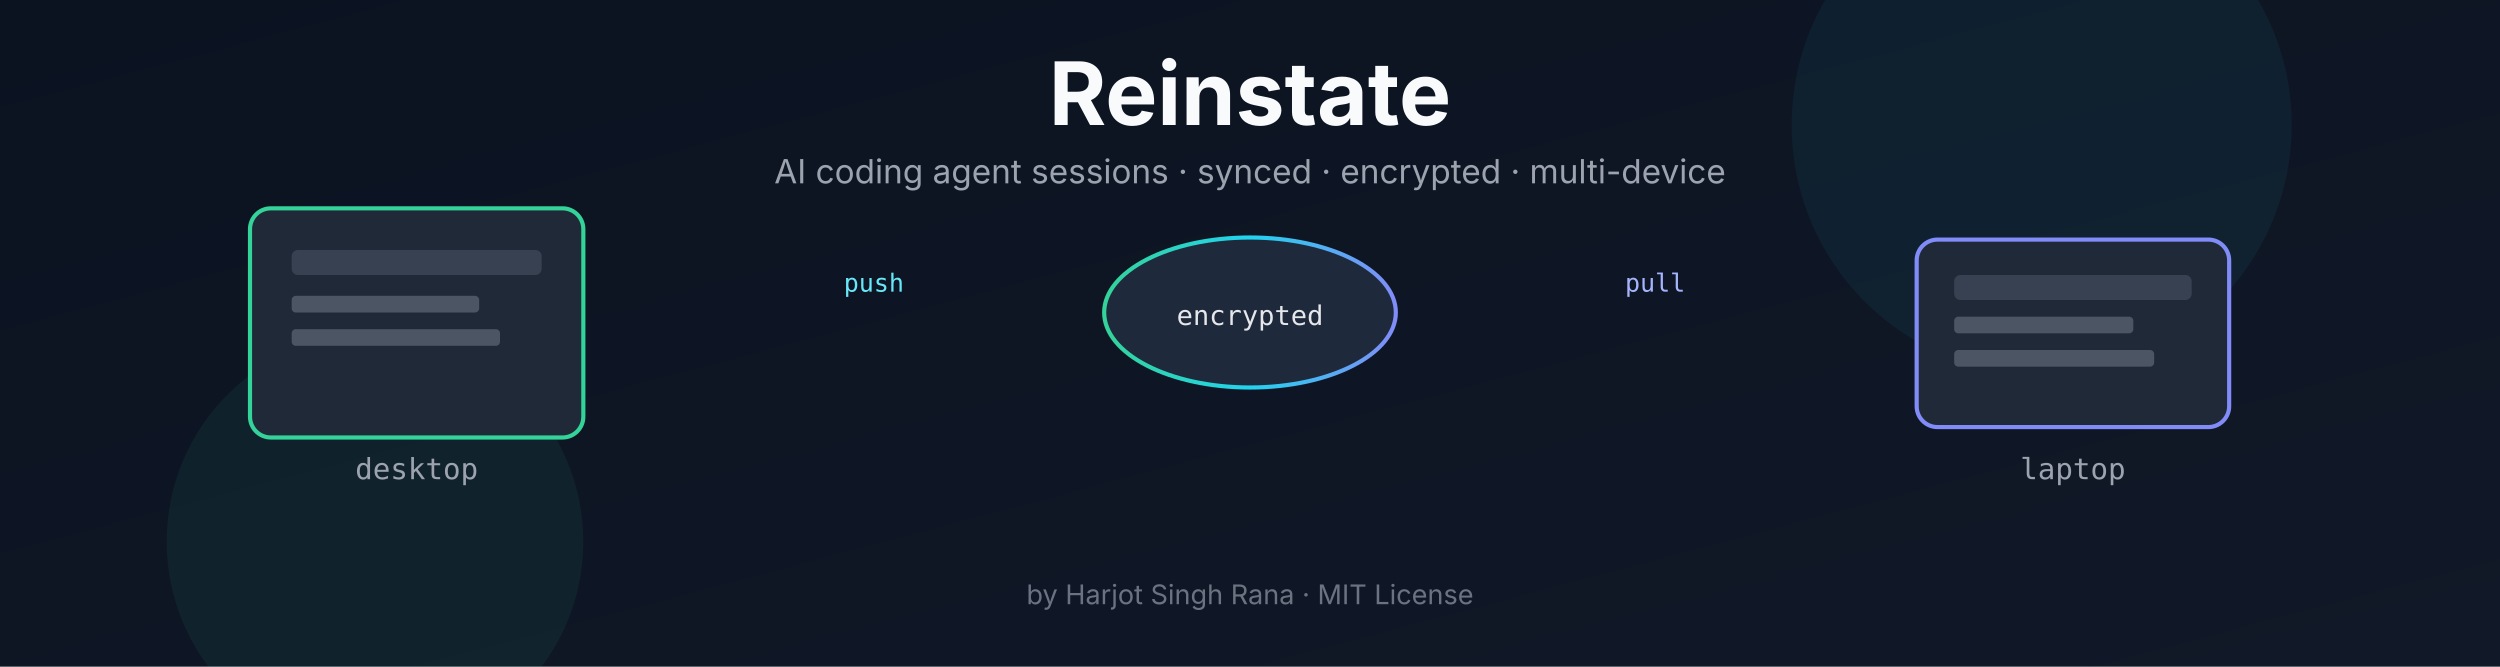
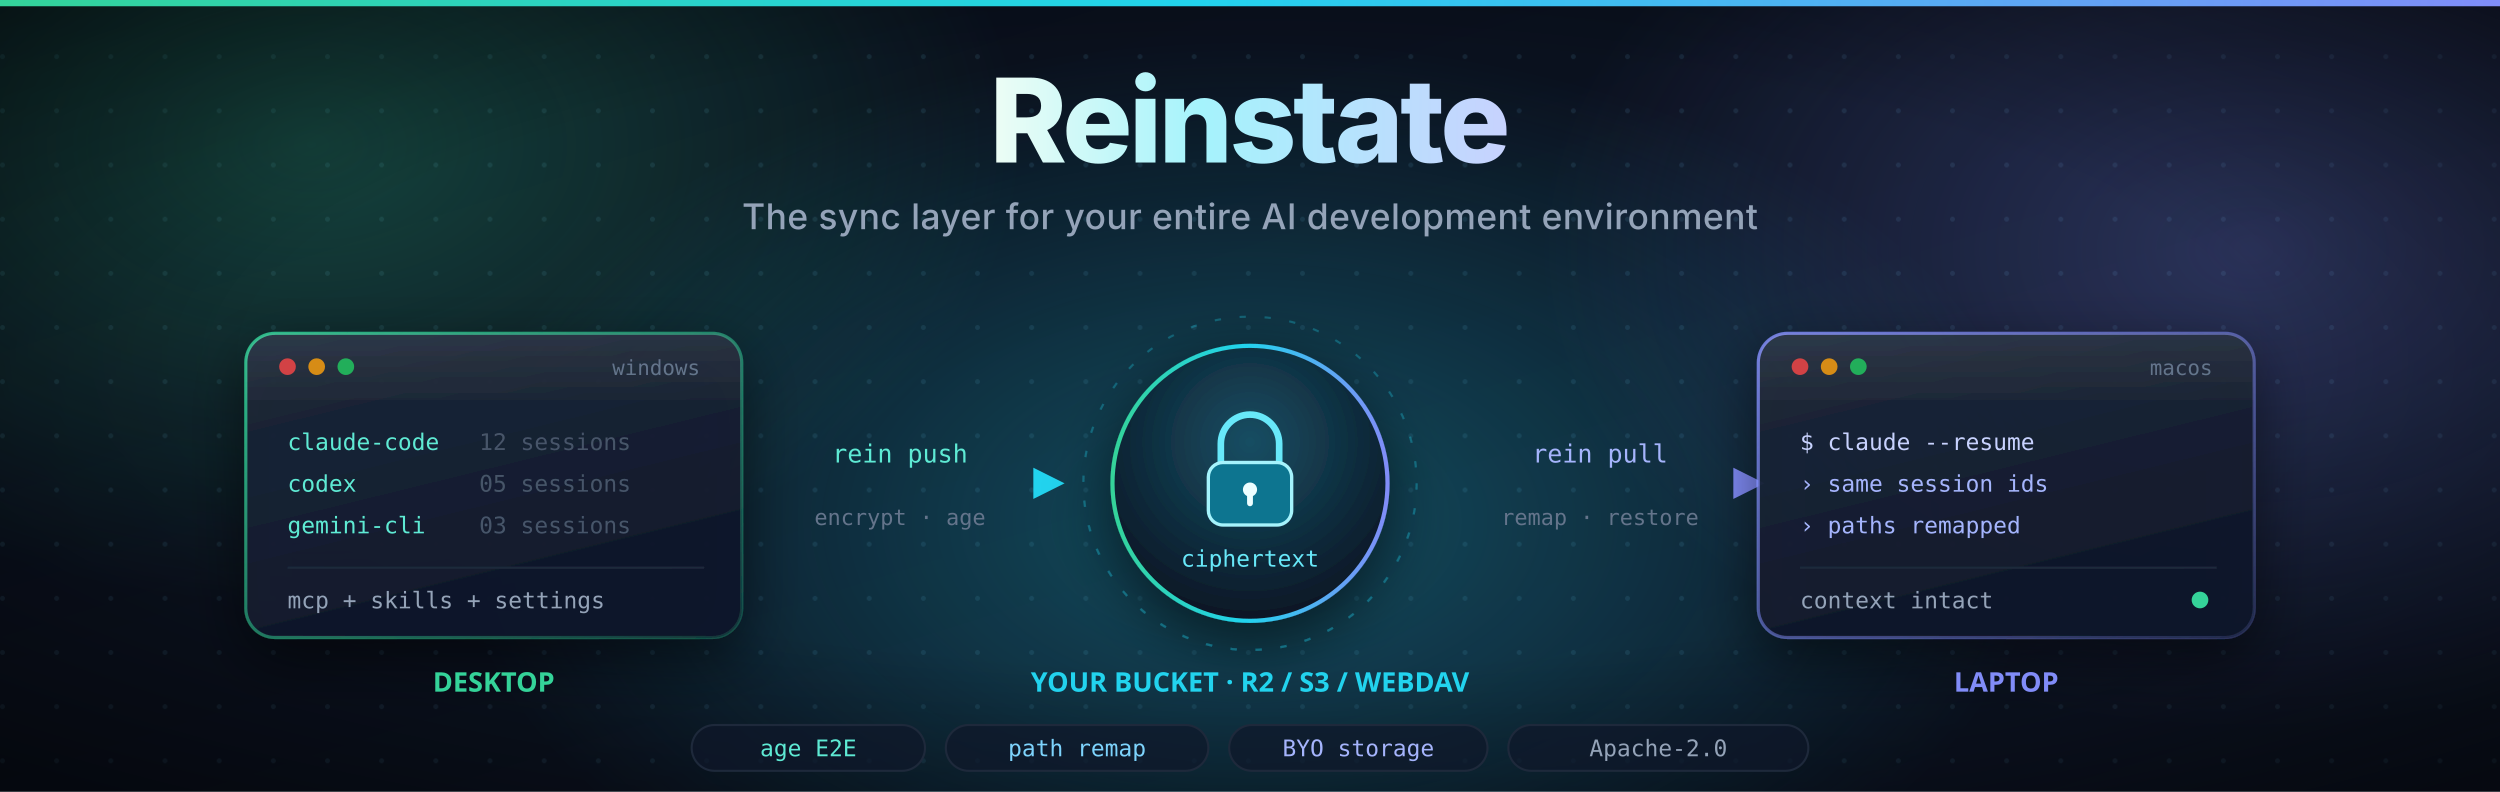
- <svg xmlns="http://www.w3.org/2000/svg" width="1200" height="320" viewBox="0 0 1200 320" role="img" aria-label="Reinstate">
+ <svg xmlns="http://www.w3.org/2000/svg" width="1200" height="380" viewBox="0 0 1200 380" role="img" aria-label="Reinstate — encrypted multi-agent session sync across devices">
  <defs>
-     <linearGradient id="bg" x1="0%" y1="0%" x2="100%" y2="100%">
-       <stop offset="0%" style="stop-color:#0b1220" />
-       <stop offset="100%" style="stop-color:#111827" />
+     <linearGradient id="bg" x1="0" y1="0" x2="1" y2="1">
+       <stop offset="0%" stop-color="#080d18" />
+       <stop offset="45%" stop-color="#0b1220" />
+       <stop offset="100%" stop-color="#0d1526" />
    </linearGradient>
-     <linearGradient id="accent" x1="0%" y1="0%" x2="100%" y2="0%">
-       <stop offset="0%" style="stop-color:#34d399" />
-       <stop offset="50%" style="stop-color:#22d3ee" />
-       <stop offset="100%" style="stop-color:#818cf8" />
+     <linearGradient id="brand" x1="0" y1="0" x2="1" y2="0">
+       <stop offset="0%" stop-color="#34d399" />
+       <stop offset="48%" stop-color="#22d3ee" />
+       <stop offset="100%" stop-color="#818cf8" />
    </linearGradient>
+     <linearGradient id="title" x1="0" y1="0" x2="1" y2="0">
+       <stop offset="0%" stop-color="#ecfdf5" />
+       <stop offset="40%" stop-color="#a5f3fc" />
+       <stop offset="100%" stop-color="#c7d2fe" />
+     </linearGradient>
+     <linearGradient id="pushLine" x1="0" y1="0" x2="1" y2="0">
+       <stop offset="0%" stop-color="#34d399" stop-opacity="0.45" />
+       <stop offset="100%" stop-color="#22d3ee" />
+     </linearGradient>
+     <linearGradient id="pullLine" x1="0" y1="0" x2="1" y2="0">
+       <stop offset="0%" stop-color="#22d3ee" />
+       <stop offset="100%" stop-color="#818cf8" />
+     </linearGradient>
+     <linearGradient id="glass" x1="0" y1="0" x2="0.4" y2="1">
+       <stop offset="0%" stop-color="#1e293b" stop-opacity="0.95" />
+       <stop offset="100%" stop-color="#0f172a" stop-opacity="0.95" />
+     </linearGradient>
+     <linearGradient id="edgeL" x1="0" y1="0" x2="1" y2="1">
+       <stop offset="0%" stop-color="#34d399" stop-opacity="0.85" />
+       <stop offset="100%" stop-color="#34d399" stop-opacity="0.15" />
+     </linearGradient>
+     <linearGradient id="edgeR" x1="0" y1="0" x2="1" y2="1">
+       <stop offset="0%" stop-color="#818cf8" stop-opacity="0.85" />
+       <stop offset="100%" stop-color="#818cf8" stop-opacity="0.15" />
+     </linearGradient>
+     <linearGradient id="chrome" x1="0" y1="0" x2="0" y2="1">
+       <stop offset="0%" stop-color="#ffffff" stop-opacity="0.07" />
+       <stop offset="100%" stop-color="#ffffff" stop-opacity="0.02" />
+     </linearGradient>
+     <radialGradient id="vaultFill" cx="50%" cy="35%" r="70%">
+       <stop offset="0%" stop-color="#164e63" />
+       <stop offset="100%" stop-color="#0b1220" />
+     </radialGradient>
+     <radialGradient id="glowC" cx="50%" cy="50%" r="50%">
+       <stop offset="0%" stop-color="#22d3ee" stop-opacity="0.30" />
+       <stop offset="100%" stop-color="#22d3ee" stop-opacity="0" />
+     </radialGradient>
+     <radialGradient id="glowE" cx="50%" cy="50%" r="50%">
+       <stop offset="0%" stop-color="#34d399" stop-opacity="0.26" />
+       <stop offset="100%" stop-color="#34d399" stop-opacity="0" />
+     </radialGradient>
+     <radialGradient id="glowI" cx="50%" cy="50%" r="50%">
+       <stop offset="0%" stop-color="#818cf8" stop-opacity="0.26" />
+       <stop offset="100%" stop-color="#818cf8" stop-opacity="0" />
+     </radialGradient>
+     <pattern id="dots" width="26" height="26" patternUnits="userSpaceOnUse">
+       <circle cx="1.2" cy="1.2" r="1.2" fill="#7dd3fc" opacity="0.10" />
+     </pattern>
+     <radialGradient id="vig" cx="50%" cy="45%" r="72%">
+       <stop offset="55%" stop-color="#000000" stop-opacity="0" />
+       <stop offset="100%" stop-color="#000000" stop-opacity="0.55" />
+     </radialGradient>
+     <marker id="arrowC" viewBox="0 0 10 10" refX="8" refY="5" markerWidth="6" markerHeight="6" orient="auto-start-reverse">
+       <path d="M0 0 L10 5 L0 10 z" fill="#22d3ee" />
+     </marker>
+     <marker id="arrowI" viewBox="0 0 10 10" refX="8" refY="5" markerWidth="6" markerHeight="6" orient="auto-start-reverse">
+       <path d="M0 0 L10 5 L0 10 z" fill="#818cf8" />
+     </marker>
+     <filter id="soft" x="-40%" y="-40%" width="180%" height="180%">
+       <feDropShadow dx="0" dy="10" stdDeviation="14" flood-color="#000000" flood-opacity="0.55" />
+     </filter>
  </defs>
-   <rect width="1200" height="320" fill="url(#bg)" />
-   <circle cx="980" cy="60" r="120" fill="#22d3ee" opacity="0.06" />
-   <circle cx="180" cy="260" r="100" fill="#34d399" opacity="0.07" />
-   <rect x="120" y="100" width="160" height="110" rx="10" fill="#1f2937" stroke="#34d399" stroke-width="2" />
-   <rect x="140" y="120" width="120" height="12" rx="3" fill="#374151" />
-   <rect x="140" y="142" width="90" height="8" rx="2" fill="#4b5563" />
-   <rect x="140" y="158" width="100" height="8" rx="2" fill="#4b5563" />
-   <text x="200" y="230" fill="#9ca3af" font-family="ui-monospace, SFMono-Regular, Menlo, monospace" font-size="14" text-anchor="middle">desktop</text>
-   <ellipse cx="600" cy="150" rx="70" ry="36" fill="#1e293b" stroke="url(#accent)" stroke-width="2" />
-   <text x="600" y="156" fill="#e5e7eb" font-family="ui-monospace, SFMono-Regular, Menlo, monospace" font-size="13" text-anchor="middle">encrypted</text>
-   <rect x="920" y="115" width="150" height="90" rx="10" fill="#1f2937" stroke="#818cf8" stroke-width="2" />
-   <rect x="938" y="132" width="114" height="12" rx="3" fill="#374151" />
-   <rect x="938" y="152" width="86" height="8" rx="2" fill="#4b5563" />
-   <rect x="938" y="168" width="96" height="8" rx="2" fill="#4b5563" />
-   <text x="995" y="230" fill="#9ca3af" font-family="ui-monospace, SFMono-Regular, Menlo, monospace" font-size="14" text-anchor="middle">laptop</text>
-   <path d="M300 150 H510" stroke="url(#accent)" stroke-width="3" fill="none" marker-end="url(#arrow)" />
-   <path d="M690 150 H900" stroke="url(#accent)" stroke-width="3" fill="none" />
-   <text x="405" y="140" fill="#67e8f9" font-family="ui-monospace, SFMono-Regular, Menlo, monospace" font-size="12">push</text>
-   <text x="780" y="140" fill="#a5b4fc" font-family="ui-monospace, SFMono-Regular, Menlo, monospace" font-size="12">pull</text>
-   <text x="600" y="60" fill="#f9fafb" font-family="ui-sans-serif, system-ui, -apple-system, Segoe UI, sans-serif" font-size="42" font-weight="700" text-anchor="middle">Reinstate</text>
-   <text x="600" y="88" fill="#9ca3af" font-family="ui-sans-serif, system-ui, -apple-system, Segoe UI, sans-serif" font-size="16" text-anchor="middle">AI coding agent sessions · synced · encrypted · multi-device</text>
-   <text x="600" y="290" fill="#6b7280" font-family="ui-sans-serif, system-ui, -apple-system, Segoe UI, sans-serif" font-size="13" text-anchor="middle">by Harjot Singh Rana · MIT License</text>
+   <rect width="1200" height="380" fill="url(#bg)" />
+   <rect width="1200" height="380" fill="url(#dots)" />
+   <ellipse cx="150" cy="70" rx="340" ry="220" fill="url(#glowE)" />
+   <ellipse cx="600" cy="250" rx="380" ry="230" fill="url(#glowC)" />
+   <ellipse cx="1080" cy="120" rx="340" ry="230" fill="url(#glowI)" />
+   <rect width="1200" height="380" fill="url(#vig)" />
+   <rect x="0" y="0" width="1200" height="3" fill="url(#brand)" />
+   <g font-family="ui-sans-serif, -apple-system, BlinkMacSystemFont, Segoe UI, Inter, Helvetica, Arial, sans-serif">
+     <text x="600" y="78" text-anchor="middle" font-size="56" font-weight="800" letter-spacing="-1.6" fill="url(#title)">Reinstate</text>
+     <text x="600" y="110" text-anchor="middle" font-size="17" font-weight="500" letter-spacing="0.2" fill="#94a3b8">The sync layer for your entire AI development environment</text>
+   </g>
+   <g stroke-linecap="round">
+     <path d="M356 232 H508" stroke="url(#pushLine)" stroke-width="2.5" stroke-dasharray="7 7" fill="none" marker-end="url(#arrowC)" />
+     <path d="M692 232 H844" stroke="url(#pullLine)" stroke-width="2.5" stroke-dasharray="7 7" fill="none" marker-end="url(#arrowI)" />
+   </g>
+   <g font-family="ui-monospace, SFMono-Regular, Menlo, Consolas, monospace" font-size="12" text-anchor="middle">
+     <text x="432" y="222" fill="#5eead4">rein push</text>
+     <text x="432" y="252" fill="#64748b" font-size="10.5">encrypt · age</text>
+     <text x="768" y="222" fill="#a5b4fc">rein pull</text>
+     <text x="768" y="252" fill="#64748b" font-size="10.5">remap · restore</text>
+   </g>
+   <g filter="url(#soft)">
+     <rect x="118" y="160" width="238" height="146" rx="14" fill="url(#glass)" stroke="url(#edgeL)" stroke-width="1.5" />
+     <path d="M118 174a14 14 0 0 1 14-14h210a14 14 0 0 1 14 14v18H118z" fill="url(#chrome)" />
+     <circle cx="138" cy="176" r="4" fill="#ef4444" opacity="0.85" />
+     <circle cx="152" cy="176" r="4" fill="#f59e0b" opacity="0.85" />
+     <circle cx="166" cy="176" r="4" fill="#22c55e" opacity="0.85" />
+     <text x="336" y="180" text-anchor="end" font-family="ui-monospace, SFMono-Regular, Menlo, monospace" font-size="10" fill="#64748b">windows</text>
+     <g font-family="ui-monospace, SFMono-Regular, Menlo, monospace" font-size="11">
+       <text x="138" y="216" fill="#5eead4">claude-code</text>
+       <text x="230" y="216" fill="#475569">12 sessions</text>
+       <text x="138" y="236" fill="#5eead4">codex</text>
+       <text x="230" y="236" fill="#475569">05 sessions</text>
+       <text x="138" y="256" fill="#5eead4">gemini-cli</text>
+       <text x="230" y="256" fill="#475569">03 sessions</text>
+     </g>
+     <rect x="138" y="272" width="200" height="1" fill="#1e293b" />
+     <text x="138" y="292" font-family="ui-monospace, SFMono-Regular, Menlo, monospace" font-size="11" fill="#94a3b8">mcp + skills + settings</text>
+   </g>
+   <text x="237" y="332" text-anchor="middle" font-family="ui-sans-serif, system-ui, sans-serif" font-size="13" font-weight="600" fill="#34d399">DESKTOP</text>
+   <g filter="url(#soft)">
+     <circle cx="600" cy="232" r="66" fill="url(#vaultFill)" stroke="url(#brand)" stroke-width="2" />
+     <circle cx="600" cy="232" r="80" fill="none" stroke="#22d3ee" stroke-width="1" opacity="0.28" stroke-dasharray="3 9" />
+     <path d="M586 222v-9a14 14 0 0 1 28 0v9" fill="none" stroke="#67e8f9" stroke-width="3.2" stroke-linecap="round" />
+     <rect x="580" y="222" width="40" height="30" rx="7" fill="#0e7490" stroke="#a5f3fc" stroke-width="1.6" />
+     <circle cx="600" cy="235" r="3.4" fill="#ecfeff" />
+     <rect x="598.6" y="235" width="2.8" height="8" rx="1.4" fill="#ecfeff" />
+     <text x="600" y="272" text-anchor="middle" font-family="ui-monospace, SFMono-Regular, Menlo, monospace" font-size="11" fill="#67e8f9">ciphertext</text>
+   </g>
+   <text x="600" y="332" text-anchor="middle" font-family="ui-sans-serif, system-ui, sans-serif" font-size="13" font-weight="600" fill="#22d3ee">YOUR BUCKET · R2 / S3 / WEBDAV</text>
+   <g filter="url(#soft)">
+     <rect x="844" y="160" width="238" height="146" rx="14" fill="url(#glass)" stroke="url(#edgeR)" stroke-width="1.5" />
+     <path d="M844 174a14 14 0 0 1 14-14h210a14 14 0 0 1 14 14v18H844z" fill="url(#chrome)" />
+     <circle cx="864" cy="176" r="4" fill="#ef4444" opacity="0.85" />
+     <circle cx="878" cy="176" r="4" fill="#f59e0b" opacity="0.85" />
+     <circle cx="892" cy="176" r="4" fill="#22c55e" opacity="0.85" />
+     <text x="1062" y="180" text-anchor="end" font-family="ui-monospace, SFMono-Regular, Menlo, monospace" font-size="10" fill="#64748b">macos</text>
+     <g font-family="ui-monospace, SFMono-Regular, Menlo, monospace" font-size="11">
+       <text x="864" y="216" fill="#c7d2fe">$ claude --resume</text>
+       <text x="864" y="236" fill="#a5b4fc">› same session ids</text>
+       <text x="864" y="256" fill="#a5b4fc">› paths remapped</text>
+     </g>
+     <rect x="864" y="272" width="200" height="1" fill="#1e293b" />
+     <text x="864" y="292" font-family="ui-monospace, SFMono-Regular, Menlo, monospace" font-size="11" fill="#94a3b8">context intact</text>
+     <circle cx="1056" cy="288" r="4" fill="#34d399" />
+   </g>
+   <text x="963" y="332" text-anchor="middle" font-family="ui-sans-serif, system-ui, sans-serif" font-size="13" font-weight="600" fill="#818cf8">LAPTOP</text>
+   <g font-family="ui-monospace, SFMono-Regular, Menlo, monospace" font-size="11" text-anchor="middle">
+     <g fill="#0f172a" fill-opacity="0.7" stroke="#1e293b">
+       <rect x="332" y="348" width="112" height="22" rx="11" />
+       <rect x="454" y="348" width="126" height="22" rx="11" />
+       <rect x="590" y="348" width="124" height="22" rx="11" />
+       <rect x="724" y="348" width="144" height="22" rx="11" />
+     </g>
+     <text x="388" y="363" fill="#5eead4">age E2E</text>
+     <text x="517" y="363" fill="#7dd3fc">path remap</text>
+     <text x="652" y="363" fill="#a5b4fc">BYO storage</text>
+     <text x="796" y="363" fill="#94a3b8">Apache-2.0</text>
+   </g>
</svg>
